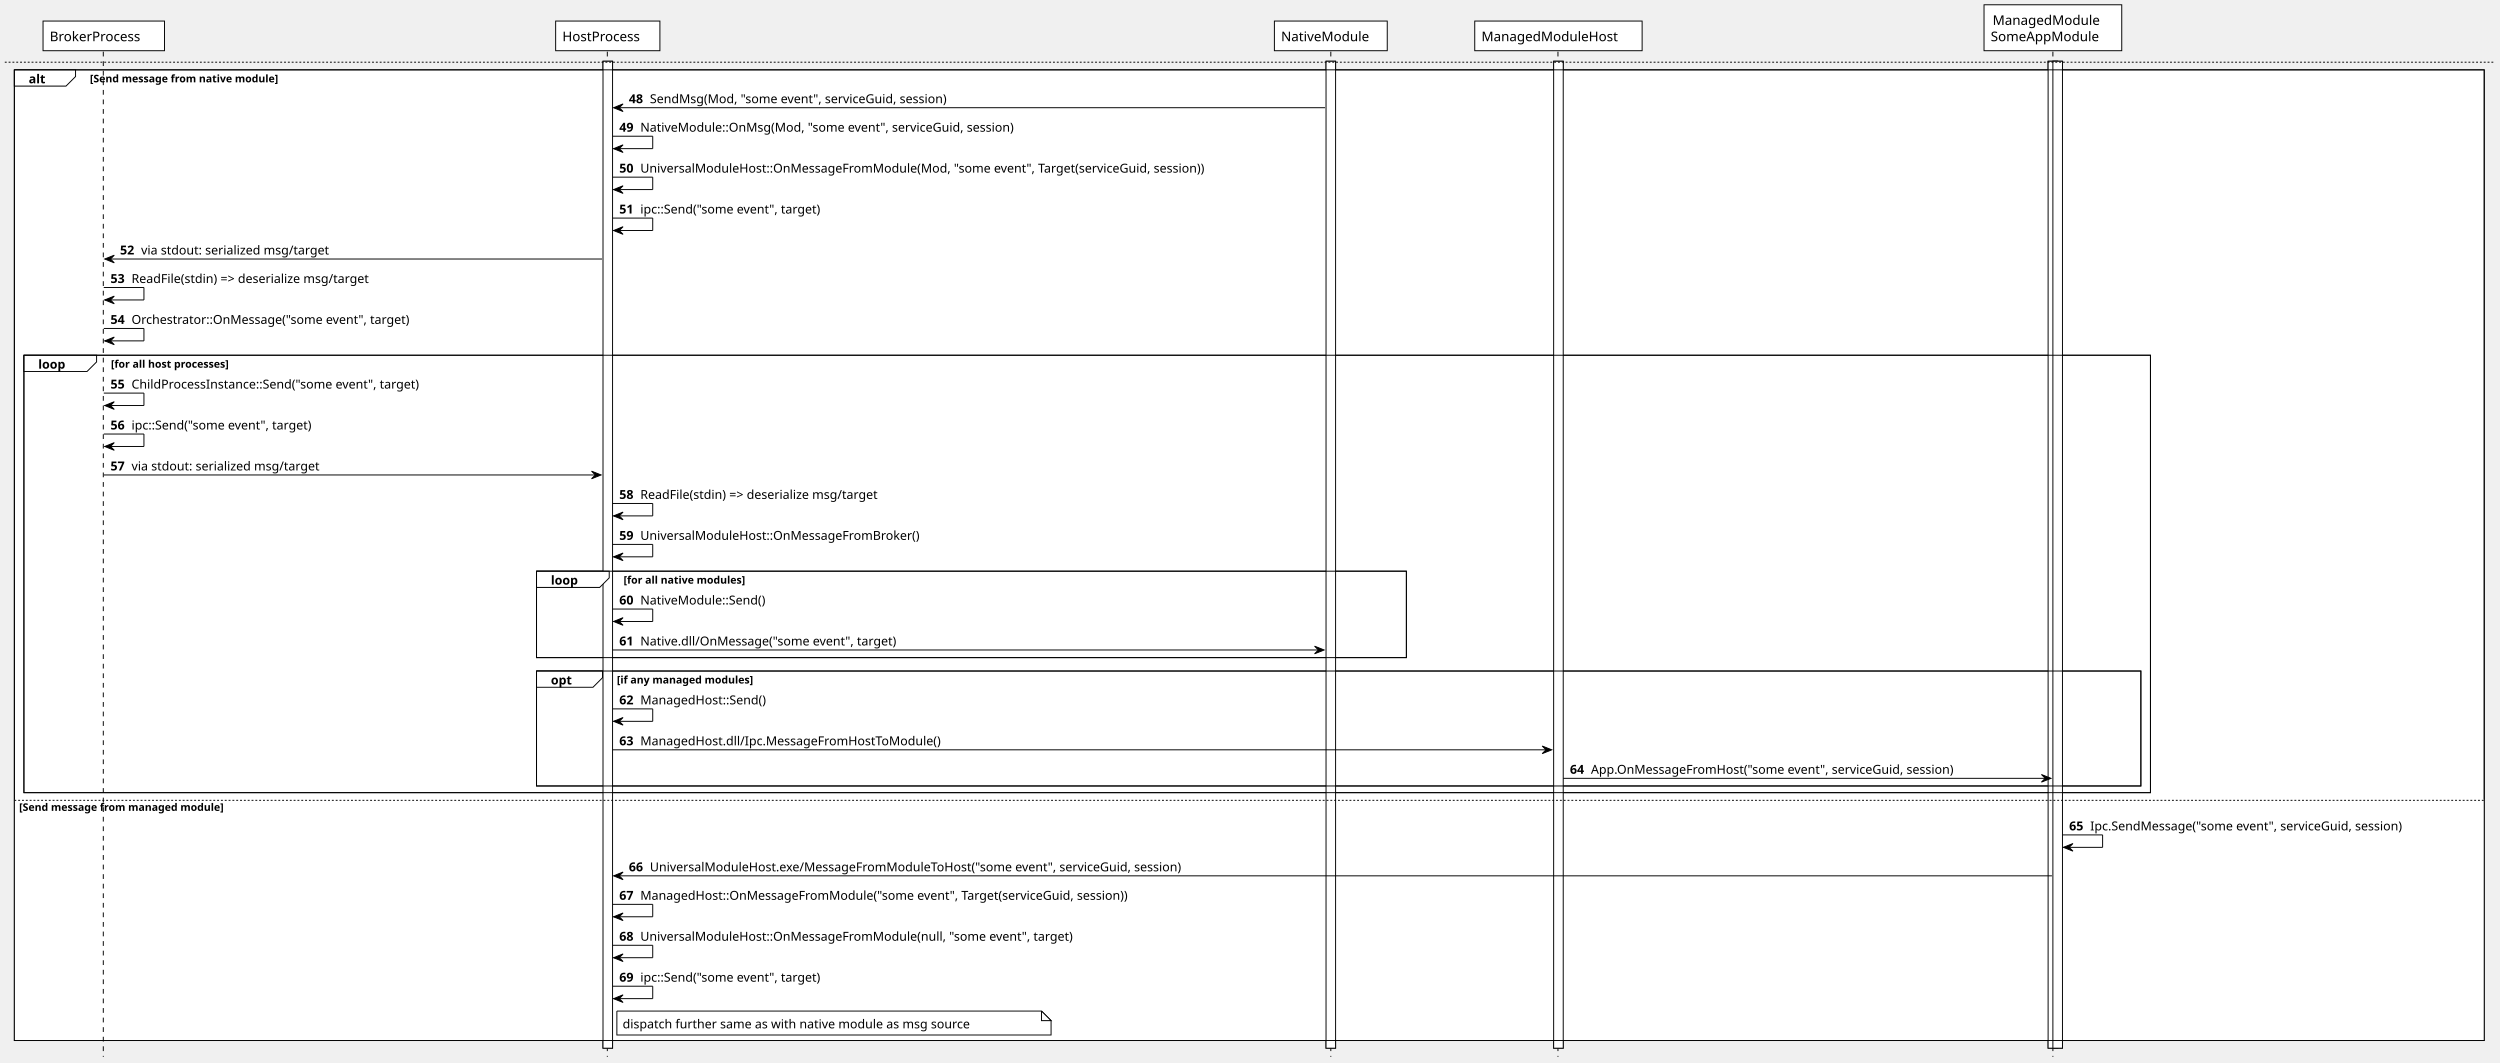
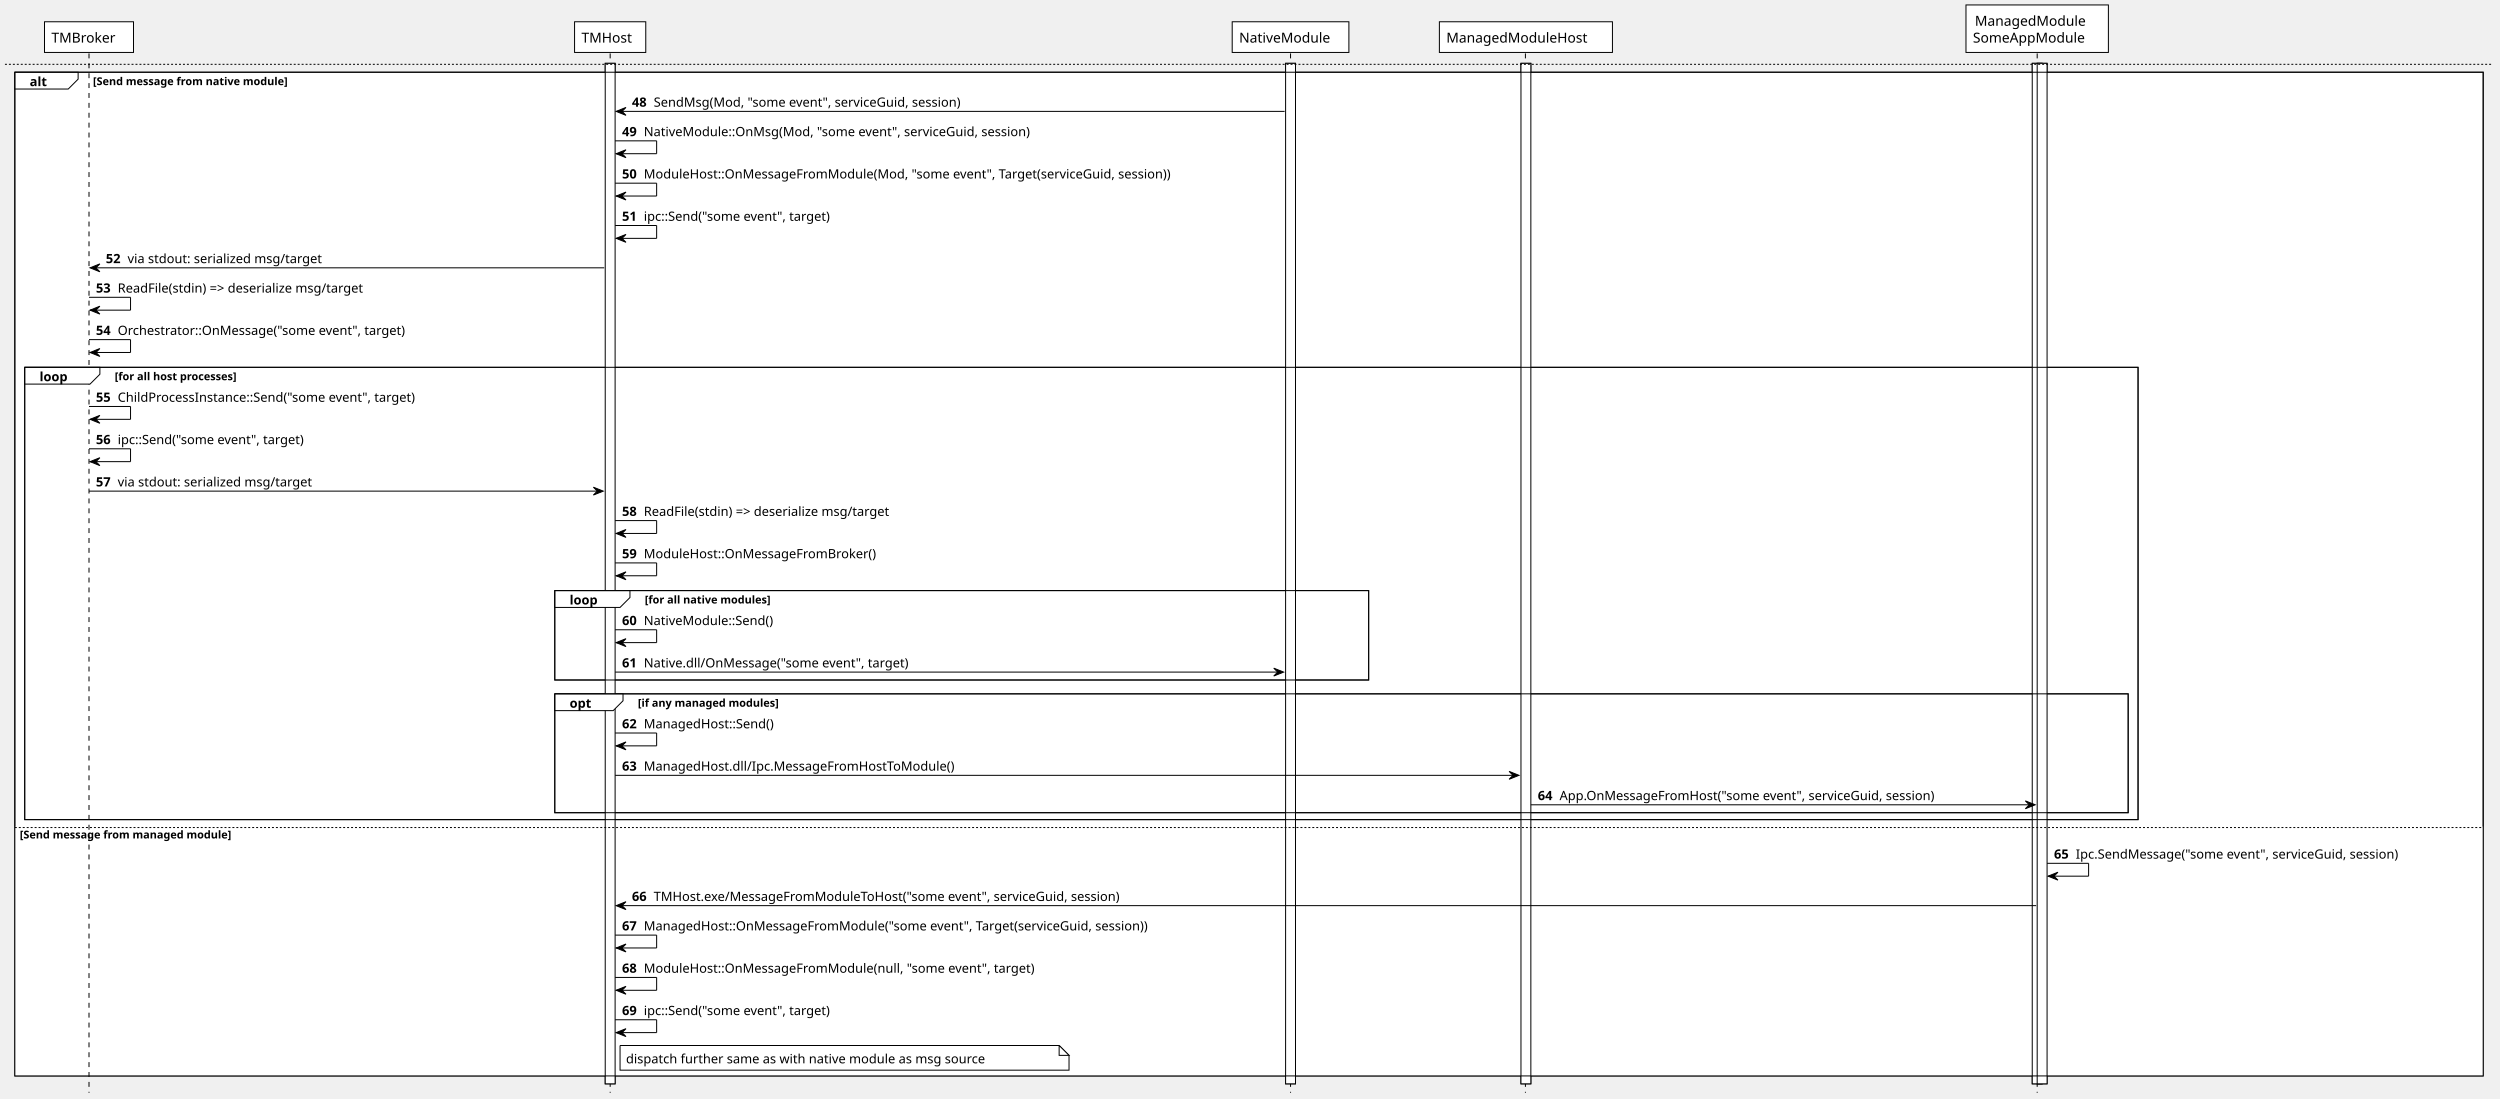
- <svg xmlns="http://www.w3.org/2000/svg" contentScriptType="application/ecmascript" contentStyleType="text/css" height="1111px" preserveAspectRatio="none" style="width:2614px;height:1111px;background:#FFFFFF;" version="1.1" viewBox="0 0 2614 1111" width="2614px" zoomAndPan="magnify">
+ <svg xmlns="http://www.w3.org/2000/svg" contentScriptType="application/ecmascript" contentStyleType="text/css" height="1111px" preserveAspectRatio="none" style="width:2528px;height:1111px;background:#FFFFFF;" version="1.1" viewBox="0 0 2528 1111" width="2528px" zoomAndPan="magnify">
  <defs />
  <g>
-     <rect fill="#FFFFFF" height="1031.95" style="stroke:#000000;stroke-width:1.0;" width="10" x="630.5" y="64.029" />
-     <rect fill="#FFFFFF" height="1031.95" style="stroke:#000000;stroke-width:1.0;" width="10" x="1386.5" y="64.029" />
-     <rect fill="#FFFFFF" height="1031.95" style="stroke:#000000;stroke-width:1.0;" width="10" x="1624.5" y="64.029" />
-     <rect fill="#FFFFFF" height="1031.95" style="stroke:#000000;stroke-width:1.0;" width="10" x="2141.5" y="64.029" />
-     <rect fill="#FFFFFF" height="1031.95" style="stroke:#000000;stroke-width:1.0;" width="10" x="2146.5" y="64.029" />
-     <rect fill="#FFFFFF" height="1014.95" style="stroke:#000000;stroke-width:1.0;" width="2582.5" x="15" y="73.029" />
-     <rect fill="#FFFFFF" height="457.391" style="stroke:#000000;stroke-width:1.0;" width="2223.5" x="25" y="371.424" />
-     <rect fill="#FFFFFF" height="90.398" style="stroke:#000000;stroke-width:1.0;" width="909.5" x="561" y="597.22" />
-     <rect fill="#FFFFFF" height="120.197" style="stroke:#000000;stroke-width:1.0;" width="1677.5" x="561" y="701.618" />
-     <rect fill="#FFFFFF" height="252.165" style="stroke:none;stroke-width:1.0;" width="2582.5" x="15" y="835.815" />
-     <line style="stroke:#000000;stroke-width:1.0;stroke-dasharray:5.0,5.0;" x1="108" x2="108" y1="54.029" y2="1104.979" />
-     <line style="stroke:#000000;stroke-width:1.0;stroke-dasharray:5.0,5.0;" x1="635" x2="635" y1="54.029" y2="1104.979" />
-     <line style="stroke:#000000;stroke-width:1.0;stroke-dasharray:5.0,5.0;" x1="1391.5" x2="1391.5" y1="54.029" y2="1104.979" />
-     <line style="stroke:#000000;stroke-width:1.0;stroke-dasharray:5.0,5.0;" x1="1629" x2="1629" y1="54.029" y2="1104.979" />
-     <line style="stroke:#000000;stroke-width:1.0;stroke-dasharray:5.0,5.0;" x1="2146.5" x2="2146.5" y1="54.029" y2="1104.979" />
-     <rect fill="#FFFFFF" height="31.015" style="stroke:#000000;stroke-width:1.0;" width="127" x="45" y="22.015" />
-     <text fill="#000000" font-family="Verdana" font-size="14" lengthAdjust="spacing" textLength="113" x="52" y="43.09">BrokerProcess</text>
-     <rect fill="#FFFFFF" height="31.015" style="stroke:#000000;stroke-width:1.0;" width="109" x="581" y="22.015" />
-     <text fill="#000000" font-family="Verdana" font-size="14" lengthAdjust="spacing" textLength="95" x="588" y="43.09">HostProcess</text>
-     <rect fill="#FFFFFF" height="31.015" style="stroke:#000000;stroke-width:1.0;" width="118" x="1332.5" y="22.015" />
-     <text fill="#000000" font-family="Verdana" font-size="14" lengthAdjust="spacing" textLength="104" x="1339.5" y="43.09">NativeModule</text>
-     <rect fill="#FFFFFF" height="31.015" style="stroke:#000000;stroke-width:1.0;" width="175" x="1542" y="22.015" />
-     <text fill="#000000" font-family="Verdana" font-size="14" lengthAdjust="spacing" textLength="161" x="1549" y="43.09">ManagedModuleHost</text>
-     <rect fill="#FFFFFF" height="48.029" style="stroke:#000000;stroke-width:1.0;" width="144" x="2074.5" y="5" />
-     <text fill="#000000" font-family="Verdana" font-size="14" lengthAdjust="spacing" textLength="126" x="2083.5" y="26.075">ManagedModule</text>
-     <text fill="#000000" font-family="Verdana" font-size="14" lengthAdjust="spacing" textLength="130" x="2081.5" y="43.09">SomeAppModule</text>
-     <rect fill="#FFFFFF" height="1031.95" style="stroke:#000000;stroke-width:1.0;" width="10" x="630.5" y="64.029" />
-     <rect fill="#FFFFFF" height="1031.95" style="stroke:#000000;stroke-width:1.0;" width="10" x="1386.5" y="64.029" />
-     <rect fill="#FFFFFF" height="1031.95" style="stroke:#000000;stroke-width:1.0;" width="10" x="1624.5" y="64.029" />
-     <rect fill="#FFFFFF" height="1031.95" style="stroke:#000000;stroke-width:1.0;" width="10" x="2141.5" y="64.029" />
-     <rect fill="#FFFFFF" height="1031.95" style="stroke:#000000;stroke-width:1.0;" width="10" x="2146.5" y="64.029" />
-     <line style="stroke:#000000;stroke-width:1.0;stroke-dasharray:2.0,2.0;" x1="5" x2="2607.5" y1="65.029" y2="65.029" />
+     <rect fill="#FFFFFF" height="1031.95" style="stroke:#000000;stroke-width:1.0;" width="10" x="612" y="64.029" />
+     <rect fill="#FFFFFF" height="1031.95" style="stroke:#000000;stroke-width:1.0;" width="10" x="1300" y="64.029" />
+     <rect fill="#FFFFFF" height="1031.95" style="stroke:#000000;stroke-width:1.0;" width="10" x="1538" y="64.029" />
+     <rect fill="#FFFFFF" height="1031.95" style="stroke:#000000;stroke-width:1.0;" width="10" x="2055" y="64.029" />
+     <rect fill="#FFFFFF" height="1031.95" style="stroke:#000000;stroke-width:1.0;" width="10" x="2060" y="64.029" />
+     <rect fill="#FFFFFF" height="1014.95" style="stroke:#000000;stroke-width:1.0;" width="2496" x="15" y="73.029" />
+     <rect fill="#FFFFFF" height="457.391" style="stroke:#000000;stroke-width:1.0;" width="2137" x="25" y="371.424" />
+     <rect fill="#FFFFFF" height="90.398" style="stroke:#000000;stroke-width:1.0;" width="823" x="561" y="597.22" />
+     <rect fill="#FFFFFF" height="120.197" style="stroke:#000000;stroke-width:1.0;" width="1591" x="561" y="701.618" />
+     <rect fill="#FFFFFF" height="252.165" style="stroke:none;stroke-width:1.0;" width="2496" x="15" y="835.815" />
+     <line style="stroke:#000000;stroke-width:1.0;stroke-dasharray:5.0,5.0;" x1="90" x2="90" y1="54.029" y2="1104.979" />
+     <line style="stroke:#000000;stroke-width:1.0;stroke-dasharray:5.0,5.0;" x1="617" x2="617" y1="54.029" y2="1104.979" />
+     <line style="stroke:#000000;stroke-width:1.0;stroke-dasharray:5.0,5.0;" x1="1305" x2="1305" y1="54.029" y2="1104.979" />
+     <line style="stroke:#000000;stroke-width:1.0;stroke-dasharray:5.0,5.0;" x1="1542.5" x2="1542.5" y1="54.029" y2="1104.979" />
+     <line style="stroke:#000000;stroke-width:1.0;stroke-dasharray:5.0,5.0;" x1="2060" x2="2060" y1="54.029" y2="1104.979" />
+     <rect fill="#FFFFFF" height="31.015" style="stroke:#000000;stroke-width:1.0;" width="90" x="45" y="22.015" />
+     <text fill="#000000" font-family="Verdana" font-size="14" lengthAdjust="spacing" textLength="76" x="52" y="43.09">TMBroker</text>
+     <rect fill="#FFFFFF" height="31.015" style="stroke:#000000;stroke-width:1.0;" width="72" x="581" y="22.015" />
+     <text fill="#000000" font-family="Verdana" font-size="14" lengthAdjust="spacing" textLength="58" x="588" y="43.09">TMHost</text>
+     <rect fill="#FFFFFF" height="31.015" style="stroke:#000000;stroke-width:1.0;" width="118" x="1246" y="22.015" />
+     <text fill="#000000" font-family="Verdana" font-size="14" lengthAdjust="spacing" textLength="104" x="1253" y="43.09">NativeModule</text>
+     <rect fill="#FFFFFF" height="31.015" style="stroke:#000000;stroke-width:1.0;" width="175" x="1455.5" y="22.015" />
+     <text fill="#000000" font-family="Verdana" font-size="14" lengthAdjust="spacing" textLength="161" x="1462.5" y="43.09">ManagedModuleHost</text>
+     <rect fill="#FFFFFF" height="48.029" style="stroke:#000000;stroke-width:1.0;" width="144" x="1988" y="5" />
+     <text fill="#000000" font-family="Verdana" font-size="14" lengthAdjust="spacing" textLength="126" x="1997" y="26.075">ManagedModule</text>
+     <text fill="#000000" font-family="Verdana" font-size="14" lengthAdjust="spacing" textLength="130" x="1995" y="43.09">SomeAppModule</text>
+     <rect fill="#FFFFFF" height="1031.95" style="stroke:#000000;stroke-width:1.0;" width="10" x="612" y="64.029" />
+     <rect fill="#FFFFFF" height="1031.95" style="stroke:#000000;stroke-width:1.0;" width="10" x="1300" y="64.029" />
+     <rect fill="#FFFFFF" height="1031.95" style="stroke:#000000;stroke-width:1.0;" width="10" x="1538" y="64.029" />
+     <rect fill="#FFFFFF" height="1031.95" style="stroke:#000000;stroke-width:1.0;" width="10" x="2055" y="64.029" />
+     <rect fill="#FFFFFF" height="1031.95" style="stroke:#000000;stroke-width:1.0;" width="10" x="2060" y="64.029" />
+     <line style="stroke:#000000;stroke-width:1.0;stroke-dasharray:2.0,2.0;" x1="5" x2="2521" y1="65.029" y2="65.029" />
    <path d="M15,73.029 L79,73.029 L79,80.029 L69,90.029 L15,90.029 L15,73.029 " fill="#FFFFFF" style="stroke:#000000;stroke-width:1.0;" />
-     <rect fill="none" height="1014.95" style="stroke:#000000;stroke-width:1.0;" width="2582.5" x="15" y="73.029" />
+     <rect fill="none" height="1014.95" style="stroke:#000000;stroke-width:1.0;" width="2496" x="15" y="73.029" />
    <text fill="#000000" font-family="Verdana" font-size="13" font-weight="bold" lengthAdjust="spacing" textLength="19" x="30" y="87.099">alt</text>
    <text fill="#000000" font-family="Verdana" font-size="11" font-weight="bold" lengthAdjust="spacing" textLength="238" x="94" y="86.088">[Send message from native module]</text>
-     <polygon fill="#000000" points="651.5,108.628,641.5,112.628,651.5,116.628,647.5,112.628" style="stroke:#000000;stroke-width:1.0;" />
-     <line style="stroke:#000000;stroke-width:1.0;" x1="645.5" x2="1385.5" y1="112.628" y2="112.628" />
-     <text fill="#000000" font-family="Verdana" font-size="13" font-weight="bold" lengthAdjust="spacing" textLength="18" x="657.5" y="107.898">48</text>
-     <text fill="#000000" font-family="Verdana" font-size="13" lengthAdjust="spacing" textLength="376" x="679.5" y="107.898">SendMsg(Mod, "some event", serviceGuid, session)</text>
-     <line style="stroke:#000000;stroke-width:1.0;" x1="640.5" x2="682.5" y1="142.427" y2="142.427" />
-     <line style="stroke:#000000;stroke-width:1.0;" x1="682.5" x2="682.5" y1="142.427" y2="155.427" />
-     <line style="stroke:#000000;stroke-width:1.0;" x1="641.5" x2="682.5" y1="155.427" y2="155.427" />
-     <polygon fill="#000000" points="651.5,151.427,641.5,155.427,651.5,159.427,647.5,155.427" style="stroke:#000000;stroke-width:1.0;" />
-     <text fill="#000000" font-family="Verdana" font-size="13" font-weight="bold" lengthAdjust="spacing" textLength="18" x="647.5" y="137.698">49</text>
-     <text fill="#000000" font-family="Verdana" font-size="13" lengthAdjust="spacing" textLength="469" x="669.5" y="137.698">NativeModule::OnMsg(Mod, "some event", serviceGuid, session)</text>
-     <line style="stroke:#000000;stroke-width:1.0;" x1="640.5" x2="682.5" y1="185.227" y2="185.227" />
-     <line style="stroke:#000000;stroke-width:1.0;" x1="682.5" x2="682.5" y1="185.227" y2="198.227" />
-     <line style="stroke:#000000;stroke-width:1.0;" x1="641.5" x2="682.5" y1="198.227" y2="198.227" />
-     <polygon fill="#000000" points="651.5,194.227,641.5,198.227,651.5,202.227,647.5,198.227" style="stroke:#000000;stroke-width:1.0;" />
-     <text fill="#000000" font-family="Verdana" font-size="13" font-weight="bold" lengthAdjust="spacing" textLength="18" x="647.5" y="180.497">50</text>
-     <text fill="#000000" font-family="Verdana" font-size="13" lengthAdjust="spacing" textLength="710" x="669.5" y="180.497">UniversalModuleHost::OnMessageFromModule(Mod, "some event", Target(serviceGuid, session))</text>
-     <line style="stroke:#000000;stroke-width:1.0;" x1="640.5" x2="682.5" y1="228.026" y2="228.026" />
-     <line style="stroke:#000000;stroke-width:1.0;" x1="682.5" x2="682.5" y1="228.026" y2="241.026" />
-     <line style="stroke:#000000;stroke-width:1.0;" x1="641.5" x2="682.5" y1="241.026" y2="241.026" />
-     <polygon fill="#000000" points="651.5,237.026,641.5,241.026,651.5,245.026,647.5,241.026" style="stroke:#000000;stroke-width:1.0;" />
-     <text fill="#000000" font-family="Verdana" font-size="13" font-weight="bold" lengthAdjust="spacing" textLength="18" x="647.5" y="223.296">51</text>
-     <text fill="#000000" font-family="Verdana" font-size="13" lengthAdjust="spacing" textLength="235" x="669.5" y="223.296">ipc::Send("some event", target)</text>
-     <polygon fill="#000000" points="119.5,266.825,109.5,270.825,119.5,274.825,115.5,270.825" style="stroke:#000000;stroke-width:1.0;" />
-     <line style="stroke:#000000;stroke-width:1.0;" x1="113.5" x2="629.5" y1="270.825" y2="270.825" />
-     <text fill="#000000" font-family="Verdana" font-size="13" font-weight="bold" lengthAdjust="spacing" textLength="18" x="125.5" y="266.096">52</text>
-     <text fill="#000000" font-family="Verdana" font-size="13" lengthAdjust="spacing" textLength="241" x="147.5" y="266.096">via stdout: serialized msg/target</text>
-     <line style="stroke:#000000;stroke-width:1.0;" x1="108.5" x2="150.5" y1="300.625" y2="300.625" />
-     <line style="stroke:#000000;stroke-width:1.0;" x1="150.5" x2="150.5" y1="300.625" y2="313.625" />
-     <line style="stroke:#000000;stroke-width:1.0;" x1="109.5" x2="150.5" y1="313.625" y2="313.625" />
-     <polygon fill="#000000" points="119.5,309.625,109.5,313.625,119.5,317.625,115.5,313.625" style="stroke:#000000;stroke-width:1.0;" />
-     <text fill="#000000" font-family="Verdana" font-size="13" font-weight="bold" lengthAdjust="spacing" textLength="18" x="115.5" y="295.895">53</text>
-     <text fill="#000000" font-family="Verdana" font-size="13" lengthAdjust="spacing" textLength="310" x="137.5" y="295.895">ReadFile(stdin) =&gt; deserialize msg/target</text>
-     <line style="stroke:#000000;stroke-width:1.0;" x1="108.5" x2="150.5" y1="343.424" y2="343.424" />
-     <line style="stroke:#000000;stroke-width:1.0;" x1="150.5" x2="150.5" y1="343.424" y2="356.424" />
-     <line style="stroke:#000000;stroke-width:1.0;" x1="109.5" x2="150.5" y1="356.424" y2="356.424" />
-     <polygon fill="#000000" points="119.5,352.424,109.5,356.424,119.5,360.424,115.5,356.424" style="stroke:#000000;stroke-width:1.0;" />
-     <text fill="#000000" font-family="Verdana" font-size="13" font-weight="bold" lengthAdjust="spacing" textLength="18" x="115.5" y="338.694">54</text>
-     <text fill="#000000" font-family="Verdana" font-size="13" lengthAdjust="spacing" textLength="355" x="137.5" y="338.694">Orchestrator::OnMessage("some event", target)</text>
+     <polygon fill="#000000" points="633,108.628,623,112.628,633,116.628,629,112.628" style="stroke:#000000;stroke-width:1.0;" />
+     <line style="stroke:#000000;stroke-width:1.0;" x1="627" x2="1299" y1="112.628" y2="112.628" />
+     <text fill="#000000" font-family="Verdana" font-size="13" font-weight="bold" lengthAdjust="spacing" textLength="18" x="639" y="107.898">48</text>
+     <text fill="#000000" font-family="Verdana" font-size="13" lengthAdjust="spacing" textLength="376" x="661" y="107.898">SendMsg(Mod, "some event", serviceGuid, session)</text>
+     <line style="stroke:#000000;stroke-width:1.0;" x1="622" x2="664" y1="142.427" y2="142.427" />
+     <line style="stroke:#000000;stroke-width:1.0;" x1="664" x2="664" y1="142.427" y2="155.427" />
+     <line style="stroke:#000000;stroke-width:1.0;" x1="623" x2="664" y1="155.427" y2="155.427" />
+     <polygon fill="#000000" points="633,151.427,623,155.427,633,159.427,629,155.427" style="stroke:#000000;stroke-width:1.0;" />
+     <text fill="#000000" font-family="Verdana" font-size="13" font-weight="bold" lengthAdjust="spacing" textLength="18" x="629" y="137.698">49</text>
+     <text fill="#000000" font-family="Verdana" font-size="13" lengthAdjust="spacing" textLength="469" x="651" y="137.698">NativeModule::OnMsg(Mod, "some event", serviceGuid, session)</text>
+     <line style="stroke:#000000;stroke-width:1.0;" x1="622" x2="664" y1="185.227" y2="185.227" />
+     <line style="stroke:#000000;stroke-width:1.0;" x1="664" x2="664" y1="185.227" y2="198.227" />
+     <line style="stroke:#000000;stroke-width:1.0;" x1="623" x2="664" y1="198.227" y2="198.227" />
+     <polygon fill="#000000" points="633,194.227,623,198.227,633,202.227,629,198.227" style="stroke:#000000;stroke-width:1.0;" />
+     <text fill="#000000" font-family="Verdana" font-size="13" font-weight="bold" lengthAdjust="spacing" textLength="18" x="629" y="180.497">50</text>
+     <text fill="#000000" font-family="Verdana" font-size="13" lengthAdjust="spacing" textLength="642" x="651" y="180.497">ModuleHost::OnMessageFromModule(Mod, "some event", Target(serviceGuid, session))</text>
+     <line style="stroke:#000000;stroke-width:1.0;" x1="622" x2="664" y1="228.026" y2="228.026" />
+     <line style="stroke:#000000;stroke-width:1.0;" x1="664" x2="664" y1="228.026" y2="241.026" />
+     <line style="stroke:#000000;stroke-width:1.0;" x1="623" x2="664" y1="241.026" y2="241.026" />
+     <polygon fill="#000000" points="633,237.026,623,241.026,633,245.026,629,241.026" style="stroke:#000000;stroke-width:1.0;" />
+     <text fill="#000000" font-family="Verdana" font-size="13" font-weight="bold" lengthAdjust="spacing" textLength="18" x="629" y="223.296">51</text>
+     <text fill="#000000" font-family="Verdana" font-size="13" lengthAdjust="spacing" textLength="235" x="651" y="223.296">ipc::Send("some event", target)</text>
+     <polygon fill="#000000" points="101,266.825,91,270.825,101,274.825,97,270.825" style="stroke:#000000;stroke-width:1.0;" />
+     <line style="stroke:#000000;stroke-width:1.0;" x1="95" x2="611" y1="270.825" y2="270.825" />
+     <text fill="#000000" font-family="Verdana" font-size="13" font-weight="bold" lengthAdjust="spacing" textLength="18" x="107" y="266.096">52</text>
+     <text fill="#000000" font-family="Verdana" font-size="13" lengthAdjust="spacing" textLength="241" x="129" y="266.096">via stdout: serialized msg/target</text>
+     <line style="stroke:#000000;stroke-width:1.0;" x1="90" x2="132" y1="300.625" y2="300.625" />
+     <line style="stroke:#000000;stroke-width:1.0;" x1="132" x2="132" y1="300.625" y2="313.625" />
+     <line style="stroke:#000000;stroke-width:1.0;" x1="91" x2="132" y1="313.625" y2="313.625" />
+     <polygon fill="#000000" points="101,309.625,91,313.625,101,317.625,97,313.625" style="stroke:#000000;stroke-width:1.0;" />
+     <text fill="#000000" font-family="Verdana" font-size="13" font-weight="bold" lengthAdjust="spacing" textLength="18" x="97" y="295.895">53</text>
+     <text fill="#000000" font-family="Verdana" font-size="13" lengthAdjust="spacing" textLength="310" x="119" y="295.895">ReadFile(stdin) =&gt; deserialize msg/target</text>
+     <line style="stroke:#000000;stroke-width:1.0;" x1="90" x2="132" y1="343.424" y2="343.424" />
+     <line style="stroke:#000000;stroke-width:1.0;" x1="132" x2="132" y1="343.424" y2="356.424" />
+     <line style="stroke:#000000;stroke-width:1.0;" x1="91" x2="132" y1="356.424" y2="356.424" />
+     <polygon fill="#000000" points="101,352.424,91,356.424,101,360.424,97,356.424" style="stroke:#000000;stroke-width:1.0;" />
+     <text fill="#000000" font-family="Verdana" font-size="13" font-weight="bold" lengthAdjust="spacing" textLength="18" x="97" y="338.694">54</text>
+     <text fill="#000000" font-family="Verdana" font-size="13" lengthAdjust="spacing" textLength="355" x="119" y="338.694">Orchestrator::OnMessage("some event", target)</text>
    <path d="M25,371.424 L101,371.424 L101,378.424 L91,388.424 L25,388.424 L25,371.424 " fill="#FFFFFF" style="stroke:#000000;stroke-width:1.0;" />
-     <rect fill="none" height="457.391" style="stroke:#000000;stroke-width:1.0;" width="2223.5" x="25" y="371.424" />
+     <rect fill="none" height="457.391" style="stroke:#000000;stroke-width:1.0;" width="2137" x="25" y="371.424" />
    <text fill="#000000" font-family="Verdana" font-size="13" font-weight="bold" lengthAdjust="spacing" textLength="31" x="40" y="385.494">loop</text>
    <text fill="#000000" font-family="Verdana" font-size="11" font-weight="bold" lengthAdjust="spacing" textLength="153" x="116" y="384.483">[for all host processes]</text>
-     <line style="stroke:#000000;stroke-width:1.0;" x1="108.5" x2="150.5" y1="411.022" y2="411.022" />
-     <line style="stroke:#000000;stroke-width:1.0;" x1="150.5" x2="150.5" y1="411.022" y2="424.022" />
-     <line style="stroke:#000000;stroke-width:1.0;" x1="109.5" x2="150.5" y1="424.022" y2="424.022" />
-     <polygon fill="#000000" points="119.5,420.022,109.5,424.022,119.5,428.022,115.5,424.022" style="stroke:#000000;stroke-width:1.0;" />
-     <text fill="#000000" font-family="Verdana" font-size="13" font-weight="bold" lengthAdjust="spacing" textLength="18" x="115.5" y="406.293">55</text>
-     <text fill="#000000" font-family="Verdana" font-size="13" lengthAdjust="spacing" textLength="371" x="137.5" y="406.293">ChildProcessInstance::Send("some event", target)</text>
-     <line style="stroke:#000000;stroke-width:1.0;" x1="108.5" x2="150.5" y1="453.822" y2="453.822" />
-     <line style="stroke:#000000;stroke-width:1.0;" x1="150.5" x2="150.5" y1="453.822" y2="466.822" />
-     <line style="stroke:#000000;stroke-width:1.0;" x1="109.5" x2="150.5" y1="466.822" y2="466.822" />
-     <polygon fill="#000000" points="119.5,462.822,109.5,466.822,119.5,470.822,115.5,466.822" style="stroke:#000000;stroke-width:1.0;" />
-     <text fill="#000000" font-family="Verdana" font-size="13" font-weight="bold" lengthAdjust="spacing" textLength="18" x="115.5" y="449.092">56</text>
-     <text fill="#000000" font-family="Verdana" font-size="13" lengthAdjust="spacing" textLength="235" x="137.5" y="449.092">ipc::Send("some event", target)</text>
-     <polygon fill="#000000" points="618.5,492.621,628.5,496.621,618.5,500.621,622.5,496.621" style="stroke:#000000;stroke-width:1.0;" />
-     <line style="stroke:#000000;stroke-width:1.0;" x1="108.5" x2="624.5" y1="496.621" y2="496.621" />
-     <text fill="#000000" font-family="Verdana" font-size="13" font-weight="bold" lengthAdjust="spacing" textLength="18" x="115.5" y="491.892">57</text>
-     <text fill="#000000" font-family="Verdana" font-size="13" lengthAdjust="spacing" textLength="241" x="137.5" y="491.892">via stdout: serialized msg/target</text>
-     <line style="stroke:#000000;stroke-width:1.0;" x1="640.5" x2="682.5" y1="526.42" y2="526.42" />
-     <line style="stroke:#000000;stroke-width:1.0;" x1="682.5" x2="682.5" y1="526.42" y2="539.42" />
-     <line style="stroke:#000000;stroke-width:1.0;" x1="641.5" x2="682.5" y1="539.42" y2="539.42" />
-     <polygon fill="#000000" points="651.5,535.42,641.5,539.42,651.5,543.42,647.5,539.42" style="stroke:#000000;stroke-width:1.0;" />
-     <text fill="#000000" font-family="Verdana" font-size="13" font-weight="bold" lengthAdjust="spacing" textLength="18" x="647.5" y="521.691">58</text>
-     <text fill="#000000" font-family="Verdana" font-size="13" lengthAdjust="spacing" textLength="310" x="669.5" y="521.691">ReadFile(stdin) =&gt; deserialize msg/target</text>
-     <line style="stroke:#000000;stroke-width:1.0;" x1="640.5" x2="682.5" y1="569.22" y2="569.22" />
-     <line style="stroke:#000000;stroke-width:1.0;" x1="682.5" x2="682.5" y1="569.22" y2="582.22" />
-     <line style="stroke:#000000;stroke-width:1.0;" x1="641.5" x2="682.5" y1="582.22" y2="582.22" />
-     <polygon fill="#000000" points="651.5,578.22,641.5,582.22,651.5,586.22,647.5,582.22" style="stroke:#000000;stroke-width:1.0;" />
-     <text fill="#000000" font-family="Verdana" font-size="13" font-weight="bold" lengthAdjust="spacing" textLength="18" x="647.5" y="564.49">59</text>
-     <text fill="#000000" font-family="Verdana" font-size="13" lengthAdjust="spacing" textLength="348" x="669.5" y="564.49">UniversalModuleHost::OnMessageFromBroker()</text>
+     <line style="stroke:#000000;stroke-width:1.0;" x1="90" x2="132" y1="411.022" y2="411.022" />
+     <line style="stroke:#000000;stroke-width:1.0;" x1="132" x2="132" y1="411.022" y2="424.022" />
+     <line style="stroke:#000000;stroke-width:1.0;" x1="91" x2="132" y1="424.022" y2="424.022" />
+     <polygon fill="#000000" points="101,420.022,91,424.022,101,428.022,97,424.022" style="stroke:#000000;stroke-width:1.0;" />
+     <text fill="#000000" font-family="Verdana" font-size="13" font-weight="bold" lengthAdjust="spacing" textLength="18" x="97" y="406.293">55</text>
+     <text fill="#000000" font-family="Verdana" font-size="13" lengthAdjust="spacing" textLength="371" x="119" y="406.293">ChildProcessInstance::Send("some event", target)</text>
+     <line style="stroke:#000000;stroke-width:1.0;" x1="90" x2="132" y1="453.822" y2="453.822" />
+     <line style="stroke:#000000;stroke-width:1.0;" x1="132" x2="132" y1="453.822" y2="466.822" />
+     <line style="stroke:#000000;stroke-width:1.0;" x1="91" x2="132" y1="466.822" y2="466.822" />
+     <polygon fill="#000000" points="101,462.822,91,466.822,101,470.822,97,466.822" style="stroke:#000000;stroke-width:1.0;" />
+     <text fill="#000000" font-family="Verdana" font-size="13" font-weight="bold" lengthAdjust="spacing" textLength="18" x="97" y="449.092">56</text>
+     <text fill="#000000" font-family="Verdana" font-size="13" lengthAdjust="spacing" textLength="235" x="119" y="449.092">ipc::Send("some event", target)</text>
+     <polygon fill="#000000" points="600,492.621,610,496.621,600,500.621,604,496.621" style="stroke:#000000;stroke-width:1.0;" />
+     <line style="stroke:#000000;stroke-width:1.0;" x1="90" x2="606" y1="496.621" y2="496.621" />
+     <text fill="#000000" font-family="Verdana" font-size="13" font-weight="bold" lengthAdjust="spacing" textLength="18" x="97" y="491.892">57</text>
+     <text fill="#000000" font-family="Verdana" font-size="13" lengthAdjust="spacing" textLength="241" x="119" y="491.892">via stdout: serialized msg/target</text>
+     <line style="stroke:#000000;stroke-width:1.0;" x1="622" x2="664" y1="526.42" y2="526.42" />
+     <line style="stroke:#000000;stroke-width:1.0;" x1="664" x2="664" y1="526.42" y2="539.42" />
+     <line style="stroke:#000000;stroke-width:1.0;" x1="623" x2="664" y1="539.42" y2="539.42" />
+     <polygon fill="#000000" points="633,535.42,623,539.42,633,543.42,629,539.42" style="stroke:#000000;stroke-width:1.0;" />
+     <text fill="#000000" font-family="Verdana" font-size="13" font-weight="bold" lengthAdjust="spacing" textLength="18" x="629" y="521.691">58</text>
+     <text fill="#000000" font-family="Verdana" font-size="13" lengthAdjust="spacing" textLength="310" x="651" y="521.691">ReadFile(stdin) =&gt; deserialize msg/target</text>
+     <line style="stroke:#000000;stroke-width:1.0;" x1="622" x2="664" y1="569.22" y2="569.22" />
+     <line style="stroke:#000000;stroke-width:1.0;" x1="664" x2="664" y1="569.22" y2="582.22" />
+     <line style="stroke:#000000;stroke-width:1.0;" x1="623" x2="664" y1="582.22" y2="582.22" />
+     <polygon fill="#000000" points="633,578.22,623,582.22,633,586.22,629,582.22" style="stroke:#000000;stroke-width:1.0;" />
+     <text fill="#000000" font-family="Verdana" font-size="13" font-weight="bold" lengthAdjust="spacing" textLength="18" x="629" y="564.49">59</text>
+     <text fill="#000000" font-family="Verdana" font-size="13" lengthAdjust="spacing" textLength="280" x="651" y="564.49">ModuleHost::OnMessageFromBroker()</text>
    <path d="M561,597.22 L637,597.22 L637,604.22 L627,614.22 L561,614.22 L561,597.22 " fill="#FFFFFF" style="stroke:#000000;stroke-width:1.0;" />
-     <rect fill="none" height="90.398" style="stroke:#000000;stroke-width:1.0;" width="909.5" x="561" y="597.22" />
+     <rect fill="none" height="90.398" style="stroke:#000000;stroke-width:1.0;" width="823" x="561" y="597.22" />
    <text fill="#000000" font-family="Verdana" font-size="13" font-weight="bold" lengthAdjust="spacing" textLength="31" x="576" y="611.29">loop</text>
    <text fill="#000000" font-family="Verdana" font-size="11" font-weight="bold" lengthAdjust="spacing" textLength="155" x="652" y="610.279">[for all native modules]</text>
-     <line style="stroke:#000000;stroke-width:1.0;" x1="640.5" x2="682.5" y1="636.818" y2="636.818" />
-     <line style="stroke:#000000;stroke-width:1.0;" x1="682.5" x2="682.5" y1="636.818" y2="649.818" />
-     <line style="stroke:#000000;stroke-width:1.0;" x1="641.5" x2="682.5" y1="649.818" y2="649.818" />
-     <polygon fill="#000000" points="651.5,645.818,641.5,649.818,651.5,653.818,647.5,649.818" style="stroke:#000000;stroke-width:1.0;" />
-     <text fill="#000000" font-family="Verdana" font-size="13" font-weight="bold" lengthAdjust="spacing" textLength="18" x="647.5" y="632.089">60</text>
-     <text fill="#000000" font-family="Verdana" font-size="13" lengthAdjust="spacing" textLength="159" x="669.5" y="632.089">NativeModule::Send()</text>
-     <polygon fill="#000000" points="1374.5,675.618,1384.5,679.618,1374.5,683.618,1378.5,679.618" style="stroke:#000000;stroke-width:1.0;" />
-     <line style="stroke:#000000;stroke-width:1.0;" x1="640.5" x2="1380.5" y1="679.618" y2="679.618" />
-     <text fill="#000000" font-family="Verdana" font-size="13" font-weight="bold" lengthAdjust="spacing" textLength="18" x="647.5" y="674.888">61</text>
-     <text fill="#000000" font-family="Verdana" font-size="13" lengthAdjust="spacing" textLength="330" x="669.5" y="674.888">Native.dll/OnMessage("some event", target)</text>
+     <line style="stroke:#000000;stroke-width:1.0;" x1="622" x2="664" y1="636.818" y2="636.818" />
+     <line style="stroke:#000000;stroke-width:1.0;" x1="664" x2="664" y1="636.818" y2="649.818" />
+     <line style="stroke:#000000;stroke-width:1.0;" x1="623" x2="664" y1="649.818" y2="649.818" />
+     <polygon fill="#000000" points="633,645.818,623,649.818,633,653.818,629,649.818" style="stroke:#000000;stroke-width:1.0;" />
+     <text fill="#000000" font-family="Verdana" font-size="13" font-weight="bold" lengthAdjust="spacing" textLength="18" x="629" y="632.089">60</text>
+     <text fill="#000000" font-family="Verdana" font-size="13" lengthAdjust="spacing" textLength="159" x="651" y="632.089">NativeModule::Send()</text>
+     <polygon fill="#000000" points="1288,675.618,1298,679.618,1288,683.618,1292,679.618" style="stroke:#000000;stroke-width:1.0;" />
+     <line style="stroke:#000000;stroke-width:1.0;" x1="622" x2="1294" y1="679.618" y2="679.618" />
+     <text fill="#000000" font-family="Verdana" font-size="13" font-weight="bold" lengthAdjust="spacing" textLength="18" x="629" y="674.888">61</text>
+     <text fill="#000000" font-family="Verdana" font-size="13" lengthAdjust="spacing" textLength="330" x="651" y="674.888">Native.dll/OnMessage("some event", target)</text>
    <path d="M561,701.618 L630,701.618 L630,708.618 L620,718.618 L561,718.618 L561,701.618 " fill="#FFFFFF" style="stroke:#000000;stroke-width:1.0;" />
-     <rect fill="none" height="120.197" style="stroke:#000000;stroke-width:1.0;" width="1677.5" x="561" y="701.618" />
+     <rect fill="none" height="120.197" style="stroke:#000000;stroke-width:1.0;" width="1591" x="561" y="701.618" />
    <text fill="#000000" font-family="Verdana" font-size="13" font-weight="bold" lengthAdjust="spacing" textLength="24" x="576" y="715.688">opt</text>
    <text fill="#000000" font-family="Verdana" font-size="11" font-weight="bold" lengthAdjust="spacing" textLength="172" x="645" y="714.677">[if any managed modules]</text>
-     <line style="stroke:#000000;stroke-width:1.0;" x1="640.5" x2="682.5" y1="741.216" y2="741.216" />
-     <line style="stroke:#000000;stroke-width:1.0;" x1="682.5" x2="682.5" y1="741.216" y2="754.216" />
-     <line style="stroke:#000000;stroke-width:1.0;" x1="641.5" x2="682.5" y1="754.216" y2="754.216" />
-     <polygon fill="#000000" points="651.5,750.216,641.5,754.216,651.5,758.216,647.5,754.216" style="stroke:#000000;stroke-width:1.0;" />
-     <text fill="#000000" font-family="Verdana" font-size="13" font-weight="bold" lengthAdjust="spacing" textLength="18" x="647.5" y="736.487">62</text>
-     <text fill="#000000" font-family="Verdana" font-size="13" lengthAdjust="spacing" textLength="160" x="669.5" y="736.487">ManagedHost::Send()</text>
-     <polygon fill="#000000" points="1612.5,780.016,1622.5,784.016,1612.5,788.016,1616.5,784.016" style="stroke:#000000;stroke-width:1.0;" />
-     <line style="stroke:#000000;stroke-width:1.0;" x1="640.5" x2="1618.5" y1="784.016" y2="784.016" />
-     <text fill="#000000" font-family="Verdana" font-size="13" font-weight="bold" lengthAdjust="spacing" textLength="18" x="647.5" y="779.286">63</text>
-     <text fill="#000000" font-family="Verdana" font-size="13" lengthAdjust="spacing" textLength="378" x="669.5" y="779.286">ManagedHost.dll/Ipc.MessageFromHostToModule()</text>
-     <polygon fill="#000000" points="2134.5,809.815,2144.5,813.815,2134.5,817.815,2138.5,813.815" style="stroke:#000000;stroke-width:1.0;" />
-     <line style="stroke:#000000;stroke-width:1.0;" x1="1634.5" x2="2140.5" y1="813.815" y2="813.815" />
-     <text fill="#000000" font-family="Verdana" font-size="13" font-weight="bold" lengthAdjust="spacing" textLength="18" x="1641.5" y="809.085">64</text>
-     <text fill="#000000" font-family="Verdana" font-size="13" lengthAdjust="spacing" textLength="461" x="1663.5" y="809.085">App.OnMessageFromHost("some event", serviceGuid, session)</text>
-     <line style="stroke:#000000;stroke-width:1.0;stroke-dasharray:2.0,2.0;" x1="15" x2="2597.5" y1="836.815" y2="836.815" />
+     <line style="stroke:#000000;stroke-width:1.0;" x1="622" x2="664" y1="741.216" y2="741.216" />
+     <line style="stroke:#000000;stroke-width:1.0;" x1="664" x2="664" y1="741.216" y2="754.216" />
+     <line style="stroke:#000000;stroke-width:1.0;" x1="623" x2="664" y1="754.216" y2="754.216" />
+     <polygon fill="#000000" points="633,750.216,623,754.216,633,758.216,629,754.216" style="stroke:#000000;stroke-width:1.0;" />
+     <text fill="#000000" font-family="Verdana" font-size="13" font-weight="bold" lengthAdjust="spacing" textLength="18" x="629" y="736.487">62</text>
+     <text fill="#000000" font-family="Verdana" font-size="13" lengthAdjust="spacing" textLength="160" x="651" y="736.487">ManagedHost::Send()</text>
+     <polygon fill="#000000" points="1526,780.016,1536,784.016,1526,788.016,1530,784.016" style="stroke:#000000;stroke-width:1.0;" />
+     <line style="stroke:#000000;stroke-width:1.0;" x1="622" x2="1532" y1="784.016" y2="784.016" />
+     <text fill="#000000" font-family="Verdana" font-size="13" font-weight="bold" lengthAdjust="spacing" textLength="18" x="629" y="779.286">63</text>
+     <text fill="#000000" font-family="Verdana" font-size="13" lengthAdjust="spacing" textLength="378" x="651" y="779.286">ManagedHost.dll/Ipc.MessageFromHostToModule()</text>
+     <polygon fill="#000000" points="2048,809.815,2058,813.815,2048,817.815,2052,813.815" style="stroke:#000000;stroke-width:1.0;" />
+     <line style="stroke:#000000;stroke-width:1.0;" x1="1548" x2="2054" y1="813.815" y2="813.815" />
+     <text fill="#000000" font-family="Verdana" font-size="13" font-weight="bold" lengthAdjust="spacing" textLength="18" x="1555" y="809.085">64</text>
+     <text fill="#000000" font-family="Verdana" font-size="13" lengthAdjust="spacing" textLength="461" x="1577" y="809.085">App.OnMessageFromHost("some event", serviceGuid, session)</text>
+     <line style="stroke:#000000;stroke-width:1.0;stroke-dasharray:2.0,2.0;" x1="15" x2="2511" y1="836.815" y2="836.815" />
    <text fill="#000000" font-family="Verdana" font-size="11" font-weight="bold" lengthAdjust="spacing" textLength="257" x="20" y="847.874">[Send message from managed module]</text>
-     <line style="stroke:#000000;stroke-width:1.0;" x1="2156.5" x2="2198.5" y1="872.983" y2="872.983" />
-     <line style="stroke:#000000;stroke-width:1.0;" x1="2198.5" x2="2198.5" y1="872.983" y2="885.983" />
-     <line style="stroke:#000000;stroke-width:1.0;" x1="2157.5" x2="2198.5" y1="885.983" y2="885.983" />
-     <polygon fill="#000000" points="2167.5,881.983,2157.5,885.983,2167.5,889.983,2163.5,885.983" style="stroke:#000000;stroke-width:1.0;" />
-     <text fill="#000000" font-family="Verdana" font-size="13" font-weight="bold" lengthAdjust="spacing" textLength="18" x="2163.5" y="868.253">65</text>
-     <text fill="#000000" font-family="Verdana" font-size="13" lengthAdjust="spacing" textLength="400" x="2185.5" y="868.253">Ipc.SendMessage("some event", serviceGuid, session)</text>
-     <polygon fill="#000000" points="651.5,911.782,641.5,915.782,651.5,919.782,647.5,915.782" style="stroke:#000000;stroke-width:1.0;" />
-     <line style="stroke:#000000;stroke-width:1.0;" x1="645.5" x2="2145.5" y1="915.782" y2="915.782" />
-     <text fill="#000000" font-family="Verdana" font-size="13" font-weight="bold" lengthAdjust="spacing" textLength="18" x="657.5" y="911.053">66</text>
-     <text fill="#000000" font-family="Verdana" font-size="13" lengthAdjust="spacing" textLength="672" x="679.5" y="911.053">UniversalModuleHost.exe/MessageFromModuleToHost("some event", serviceGuid, session)</text>
-     <line style="stroke:#000000;stroke-width:1.0;" x1="640.5" x2="682.5" y1="945.582" y2="945.582" />
-     <line style="stroke:#000000;stroke-width:1.0;" x1="682.5" x2="682.5" y1="945.582" y2="958.582" />
-     <line style="stroke:#000000;stroke-width:1.0;" x1="641.5" x2="682.5" y1="958.582" y2="958.582" />
-     <polygon fill="#000000" points="651.5,954.582,641.5,958.582,651.5,962.582,647.5,958.582" style="stroke:#000000;stroke-width:1.0;" />
-     <text fill="#000000" font-family="Verdana" font-size="13" font-weight="bold" lengthAdjust="spacing" textLength="18" x="647.5" y="940.852">67</text>
-     <text fill="#000000" font-family="Verdana" font-size="13" lengthAdjust="spacing" textLength="617" x="669.5" y="940.852">ManagedHost::OnMessageFromModule("some event", Target(serviceGuid, session))</text>
-     <line style="stroke:#000000;stroke-width:1.0;" x1="640.5" x2="682.5" y1="988.381" y2="988.381" />
-     <line style="stroke:#000000;stroke-width:1.0;" x1="682.5" x2="682.5" y1="988.381" y2="1001.381" />
-     <line style="stroke:#000000;stroke-width:1.0;" x1="641.5" x2="682.5" y1="1001.381" y2="1001.381" />
-     <polygon fill="#000000" points="651.5,997.381,641.5,1001.381,651.5,1005.381,647.5,1001.381" style="stroke:#000000;stroke-width:1.0;" />
-     <text fill="#000000" font-family="Verdana" font-size="13" font-weight="bold" lengthAdjust="spacing" textLength="18" x="647.5" y="983.651">68</text>
-     <text fill="#000000" font-family="Verdana" font-size="13" lengthAdjust="spacing" textLength="541" x="669.5" y="983.651">UniversalModuleHost::OnMessageFromModule(null, "some event", target)</text>
-     <line style="stroke:#000000;stroke-width:1.0;" x1="640.5" x2="682.5" y1="1031.18" y2="1031.18" />
-     <line style="stroke:#000000;stroke-width:1.0;" x1="682.5" x2="682.5" y1="1031.18" y2="1044.18" />
-     <line style="stroke:#000000;stroke-width:1.0;" x1="641.5" x2="682.5" y1="1044.18" y2="1044.18" />
-     <polygon fill="#000000" points="651.5,1040.18,641.5,1044.18,651.5,1048.18,647.5,1044.18" style="stroke:#000000;stroke-width:1.0;" />
-     <text fill="#000000" font-family="Verdana" font-size="13" font-weight="bold" lengthAdjust="spacing" textLength="18" x="647.5" y="1026.451">69</text>
-     <text fill="#000000" font-family="Verdana" font-size="13" lengthAdjust="spacing" textLength="235" x="669.5" y="1026.451">ipc::Send("some event", target)</text>
-     <path d="M645,1057.18 L645,1082.18 L1099,1082.18 L1099,1067.18 L1089,1057.18 L645,1057.18 " fill="#FFFFFF" style="stroke:#000000;stroke-width:1.0;" />
-     <path d="M1089,1057.18 L1089,1067.18 L1099,1067.18 L1089,1057.18 " fill="#FFFFFF" style="stroke:#000000;stroke-width:1.0;" />
-     <text fill="#000000" font-family="Verdana" font-size="13" lengthAdjust="spacing" textLength="433" x="651" y="1075.25">dispatch further same as with native module as msg source</text>
+     <line style="stroke:#000000;stroke-width:1.0;" x1="2070" x2="2112" y1="872.983" y2="872.983" />
+     <line style="stroke:#000000;stroke-width:1.0;" x1="2112" x2="2112" y1="872.983" y2="885.983" />
+     <line style="stroke:#000000;stroke-width:1.0;" x1="2071" x2="2112" y1="885.983" y2="885.983" />
+     <polygon fill="#000000" points="2081,881.983,2071,885.983,2081,889.983,2077,885.983" style="stroke:#000000;stroke-width:1.0;" />
+     <text fill="#000000" font-family="Verdana" font-size="13" font-weight="bold" lengthAdjust="spacing" textLength="18" x="2077" y="868.253">65</text>
+     <text fill="#000000" font-family="Verdana" font-size="13" lengthAdjust="spacing" textLength="400" x="2099" y="868.253">Ipc.SendMessage("some event", serviceGuid, session)</text>
+     <polygon fill="#000000" points="633,911.782,623,915.782,633,919.782,629,915.782" style="stroke:#000000;stroke-width:1.0;" />
+     <line style="stroke:#000000;stroke-width:1.0;" x1="627" x2="2059" y1="915.782" y2="915.782" />
+     <text fill="#000000" font-family="Verdana" font-size="13" font-weight="bold" lengthAdjust="spacing" textLength="18" x="639" y="911.053">66</text>
+     <text fill="#000000" font-family="Verdana" font-size="13" lengthAdjust="spacing" textLength="572" x="661" y="911.053">TMHost.exe/MessageFromModuleToHost("some event", serviceGuid, session)</text>
+     <line style="stroke:#000000;stroke-width:1.0;" x1="622" x2="664" y1="945.582" y2="945.582" />
+     <line style="stroke:#000000;stroke-width:1.0;" x1="664" x2="664" y1="945.582" y2="958.582" />
+     <line style="stroke:#000000;stroke-width:1.0;" x1="623" x2="664" y1="958.582" y2="958.582" />
+     <polygon fill="#000000" points="633,954.582,623,958.582,633,962.582,629,958.582" style="stroke:#000000;stroke-width:1.0;" />
+     <text fill="#000000" font-family="Verdana" font-size="13" font-weight="bold" lengthAdjust="spacing" textLength="18" x="629" y="940.852">67</text>
+     <text fill="#000000" font-family="Verdana" font-size="13" lengthAdjust="spacing" textLength="617" x="651" y="940.852">ManagedHost::OnMessageFromModule("some event", Target(serviceGuid, session))</text>
+     <line style="stroke:#000000;stroke-width:1.0;" x1="622" x2="664" y1="988.381" y2="988.381" />
+     <line style="stroke:#000000;stroke-width:1.0;" x1="664" x2="664" y1="988.381" y2="1001.381" />
+     <line style="stroke:#000000;stroke-width:1.0;" x1="623" x2="664" y1="1001.381" y2="1001.381" />
+     <polygon fill="#000000" points="633,997.381,623,1001.381,633,1005.381,629,1001.381" style="stroke:#000000;stroke-width:1.0;" />
+     <text fill="#000000" font-family="Verdana" font-size="13" font-weight="bold" lengthAdjust="spacing" textLength="18" x="629" y="983.651">68</text>
+     <text fill="#000000" font-family="Verdana" font-size="13" lengthAdjust="spacing" textLength="473" x="651" y="983.651">ModuleHost::OnMessageFromModule(null, "some event", target)</text>
+     <line style="stroke:#000000;stroke-width:1.0;" x1="622" x2="664" y1="1031.18" y2="1031.18" />
+     <line style="stroke:#000000;stroke-width:1.0;" x1="664" x2="664" y1="1031.18" y2="1044.18" />
+     <line style="stroke:#000000;stroke-width:1.0;" x1="623" x2="664" y1="1044.18" y2="1044.18" />
+     <polygon fill="#000000" points="633,1040.18,623,1044.18,633,1048.18,629,1044.18" style="stroke:#000000;stroke-width:1.0;" />
+     <text fill="#000000" font-family="Verdana" font-size="13" font-weight="bold" lengthAdjust="spacing" textLength="18" x="629" y="1026.451">69</text>
+     <text fill="#000000" font-family="Verdana" font-size="13" lengthAdjust="spacing" textLength="235" x="651" y="1026.451">ipc::Send("some event", target)</text>
+     <path d="M627,1057.18 L627,1082.18 L1081,1082.18 L1081,1067.18 L1071,1057.18 L627,1057.18 " fill="#FFFFFF" style="stroke:#000000;stroke-width:1.0;" />
+     <path d="M1071,1057.18 L1071,1067.18 L1081,1067.18 L1071,1057.18 " fill="#FFFFFF" style="stroke:#000000;stroke-width:1.0;" />
+     <text fill="#000000" font-family="Verdana" font-size="13" lengthAdjust="spacing" textLength="433" x="633" y="1075.25">dispatch further same as with native module as msg source</text>
  </g>
</svg>
